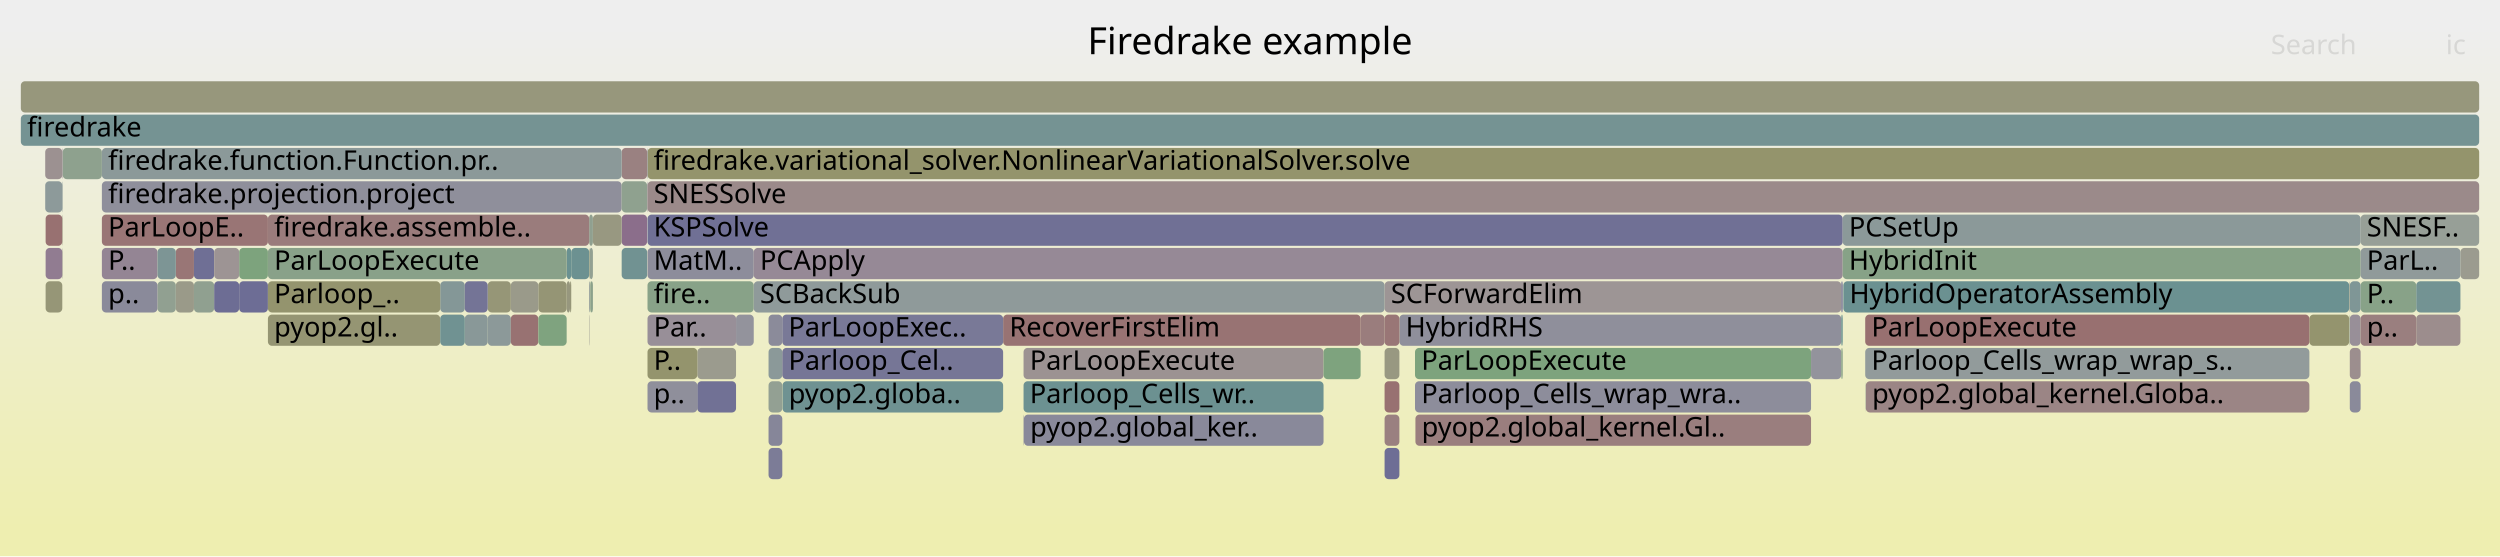
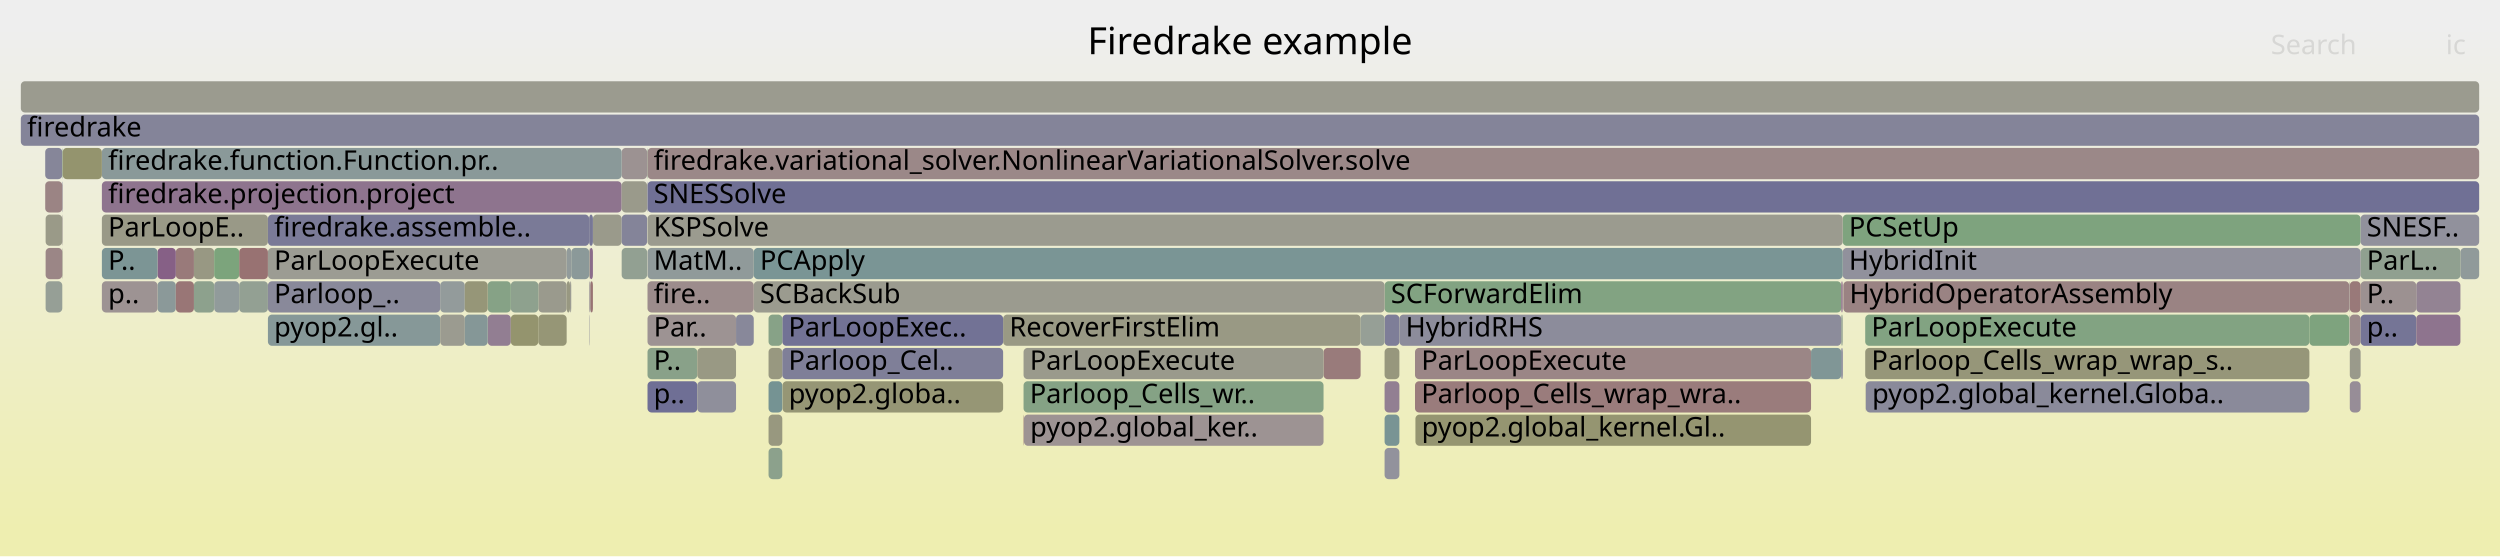
<svg xmlns="http://www.w3.org/2000/svg" version="1.1" width="1200" height="267" viewBox="0 0 1200 267">
  <defs>
    <linearGradient id="background" y1="0" y2="1" x1="0" x2="0">
      <stop stop-color="#eeeeee" offset="5%" />
      <stop stop-color="#eeeeb0" offset="95%" />
    </linearGradient>
  </defs>
  <style type="text/css">
	text { font-family:Verdana; font-size:13px; fill:rgb(0,0,0); }
	#search, #ignorecase { opacity:0.1; cursor:pointer; }
	#search:hover, #search.show, #ignorecase:hover, #ignorecase.show { opacity:1; }
	#subtitle { text-anchor:middle; font-color:rgb(160,160,160); }
	#title { text-anchor:middle; font-size:18px}
	#unzoom { cursor:pointer; }
	#frames &gt; *:hover { stroke:black; stroke-width:0.5; cursor:pointer; }
	.hide { display:none; }
	.parent { opacity:0.5; }
</style>
  <rect x="0.0" y="0" width="1200.0" height="267.0" fill="url(#background)" />
  <text id="title" x="600.00" y="26">Firedrake example</text>
  <text id="details" x="10.00" y="249"> </text>
  <text id="unzoom" x="10.00" y="26" class="hide">Reset Zoom</text>
  <text id="search" x="1090.00" y="26">Search</text>
  <text id="ignorecase" x="1174.00" y="26">ic</text>
  <text id="matched" x="1090.00" y="249"> </text>
  <g id="frames">
    <g>
-       <rect x="1108.5" y="151" width="19.1" height="15.0" fill="rgb(148.06,148.06,109.831)" rx="2" ry="2" />
+       <rect x="310.8" y="151" width="42.5" height="15.0" fill="rgb(156.615,147.383,147.383)" rx="2" ry="2" />
+       <text x="313.76" y="161.5">Par..</text>
+     </g>
+     <g>
+       <rect x="21.9" y="103" width="8.0" height="15.0" fill="rgb(153.558,153.558,136.474)" rx="2" ry="2" />
+       <text x="24.94" y="113.5" />
+     </g>
+     <g>
+       <rect x="48.9" y="87" width="249.5" height="15.0" fill="rgb(141.556,115.863,141.556)" rx="2" ry="2" />
+       <text x="51.90" y="97.5">firedrake.projection.project</text>
+     </g>
+     <g>
+       <rect x="664.6" y="167" width="7.1" height="15.0" fill="rgb(151.129,151.129,124.703)" rx="2" ry="2" />
+       <text x="667.62" y="177.5" />
+     </g>
+     <g>
+       <rect x="895.6" y="183" width="212.9" height="15.0" fill="rgb(138.251,138.251,154.178)" rx="2" ry="2" />
+       <text x="898.61" y="193.5">pyop2.global_kernel.Globa..</text>
+     </g>
+     <g>
+       <rect x="283.0" y="119" width="1.6" height="15.0" fill="rgb(138.469,107.952,138.469)" rx="2" ry="2" />
+       <text x="285.97" y="129.5" />
+     </g>
+     <g>
+       <rect x="481.5" y="151" width="171.6" height="15.0" fill="rgb(152.692,152.692,132.274)" rx="2" ry="2" />
+       <text x="484.53" y="161.5">RecoverFirstElim</text>
+     </g>
+     <g>
+       <rect x="375.6" y="183" width="105.9" height="15.0" fill="rgb(149.557,149.557,117.084)" rx="2" ry="2" />
+       <text x="378.59" y="193.5">pyop2.globa..</text>
+     </g>
+     <g>
+       <rect x="284.6" y="103" width="13.8" height="15.0" fill="rgb(154.169,154.169,139.433)" rx="2" ry="2" />
+       <text x="287.57" y="113.5" />
+     </g>
+     <g>
+       <rect x="283.0" y="135" width="0.4" height="15.0" fill="rgb(129.692,129.692,152.521)" rx="2" ry="2" />
+       <text x="285.97" y="145.5" />
+     </g>
+     <g>
+       <rect x="310.8" y="167" width="23.9" height="15.0" fill="rgb(136.98,161.422,136.98)" rx="2" ry="2" />
+       <text x="313.76" y="177.5">P..</text>
+     </g>
+     <g>
+       <rect x="211.3" y="135" width="11.8" height="15.0" fill="rgb(146.994,155.147,155.147)" rx="2" ry="2" />
+       <text x="214.33" y="145.5" />
+     </g>
+     <g>
+       <rect x="895.5" y="183" width="0.1" height="15.0" fill="rgb(153.066,153.066,134.089)" rx="2" ry="2" />
+       <text x="898.47" y="193.5" />
+     </g>
+     <g>
+       <rect x="258.4" y="135" width="13.6" height="15.0" fill="rgb(154.407,154.407,140.586)" rx="2" ry="2" />
+       <text x="261.39" y="145.5" />
+     </g>
+     <g>
+       <rect x="282.8" y="151" width="0.2" height="15.0" fill="rgb(145.556,145.556,155.591)" rx="2" ry="2" />
+       <text x="285.80" y="161.5" />
+     </g>
+     <g>
+       <rect x="883.8" y="167" width="0.7" height="15.0" fill="rgb(118.943,118.943,150.441)" rx="2" ry="2" />
+       <text x="886.78" y="177.5" />
+     </g>
+     <g>
+       <rect x="114.8" y="135" width="13.8" height="15.0" fill="rgb(146.936,159.801,146.936)" rx="2" ry="2" />
+       <text x="117.84" y="145.5" />
+     </g>
+     <g>
+       <rect x="679.2" y="183" width="190.1" height="15.0" fill="rgb(153.542,123.819,123.819)" rx="2" ry="2" />
+       <text x="682.24" y="193.5">Parloop_Cells_wrap_wra..</text>
+     </g>
+     <g>
+       <rect x="664.6" y="135" width="219.2" height="15.0" fill="rgb(129.582,162.626,129.582)" rx="2" ry="2" />
+       <text x="667.62" y="145.5">SCForwardElim</text>
+     </g>
+     <g>
+       <rect x="273.6" y="135" width="0.6" height="15.0" fill="rgb(155.751,155.751,147.101)" rx="2" ry="2" />
+       <text x="276.64" y="145.5" />
+     </g>
+     <g>
+       <rect x="84.4" y="119" width="8.7" height="15.0" fill="rgb(153.267,121.711,121.711)" rx="2" ry="2" />
+       <text x="87.40" y="129.5" />
+     </g>
+     <g>
+       <rect x="869.3" y="167" width="14.5" height="15.0" fill="rgb(127.788,150.167,150.167)" rx="2" ry="2" />
+       <text x="872.29" y="177.5" />
+     </g>
+     <g>
+       <rect x="353.3" y="151" width="8.5" height="15.0" fill="rgb(136.37,136.37,153.814)" rx="2" ry="2" />
+       <text x="356.27" y="161.5" />
+     </g>
+     <g>
+       <rect x="48.9" y="103" width="79.7" height="15.0" fill="rgb(153.156,153.156,134.525)" rx="2" ry="2" />
+       <text x="51.90" y="113.5">ParLoopE..</text>
+     </g>
+     <g>
+       <rect x="128.6" y="151" width="82.7" height="15.0" fill="rgb(134.082,151.799,151.799)" rx="2" ry="2" />
+       <text x="131.58" y="161.5">pyop2.gl..</text>
+     </g>
+     <g>
+       <rect x="21.9" y="119" width="8.0" height="15.0" fill="rgb(154.874,134.037,134.037)" rx="2" ry="2" />
+       <text x="24.94" y="129.5" />
+     </g>
+     <g>
+       <rect x="29.9" y="103" width="0.2" height="15.0" fill="rgb(156.471,146.28,146.28)" rx="2" ry="2" />
+       <text x="32.90" y="113.5" />
+     </g>
+     <g>
+       <rect x="21.7" y="71" width="8.2" height="15.0" fill="rgb(133.804,133.804,153.317)" rx="2" ry="2" />
+       <text x="24.69" y="81.5" />
+     </g>
+     <g>
+       <rect x="245.2" y="135" width="13.2" height="15.0" fill="rgb(141.856,160.628,141.856)" rx="2" ry="2" />
+       <text x="248.20" y="145.5" />
+     </g>
+     <g>
+       <rect x="368.9" y="167" width="6.6" height="15.0" fill="rgb(151.831,151.831,128.106)" rx="2" ry="2" />
+       <text x="371.86" y="177.5" />
+     </g>
+     <g>
+       <rect x="334.7" y="167" width="18.6" height="15.0" fill="rgb(152.628,152.628,131.964)" rx="2" ry="2" />
+       <text x="337.71" y="177.5" />
+     </g>
+     <g>
+       <rect x="895.3" y="151" width="213.2" height="15.0" fill="rgb(129.999,162.558,129.999)" rx="2" ry="2" />
+       <text x="898.29" y="161.5">ParLoopExecute</text>
+     </g>
+     <g>
+       <rect x="1181.0" y="119" width="9.0" height="15.0" fill="rgb(144.313,154.451,154.451)" rx="2" ry="2" />
+       <text x="1184.02" y="129.5" />
+     </g>
+     <g>
+       <rect x="375.5" y="151" width="106.0" height="15.0" fill="rgb(113.661,113.661,149.418)" rx="2" ry="2" />
+       <text x="378.46" y="161.5">ParLoopExec..</text>
+     </g>
+     <g>
+       <rect x="884.5" y="103" width="248.6" height="15.0" fill="rgb(126.237,163.171,126.237)" rx="2" ry="2" />
+       <text x="887.47" y="113.5">PCSetUp</text>
+     </g>
+     <g>
+       <rect x="283.4" y="135" width="1.2" height="15.0" fill="rgb(152.445,115.413,115.413)" rx="2" ry="2" />
+       <text x="286.35" y="145.5" />
+     </g>
+     <g>
+       <rect x="282.8" y="103" width="1.8" height="15.0" fill="rgb(118.608,118.608,150.376)" rx="2" ry="2" />
+       <text x="285.80" y="113.5" />
+     </g>
+     <g>
+       <rect x="75.6" y="135" width="8.8" height="15.0" fill="rgb(138.745,153.008,153.008)" rx="2" ry="2" />
+       <text x="78.55" y="145.5" />
+     </g>
+     <g>
+       <rect x="75.6" y="119" width="8.8" height="15.0" fill="rgb(133.948,96.368,133.948)" rx="2" ry="2" />
+       <text x="78.55" y="129.5" />
+     </g>
+     <g>
+       <rect x="368.9" y="151" width="6.6" height="15.0" fill="rgb(134.785,161.779,134.785)" rx="2" ry="2" />
+       <text x="371.86" y="161.5" />
+     </g>
+     <g>
+       <rect x="310.8" y="183" width="23.9" height="15.0" fill="rgb(110.63,110.63,148.832)" rx="2" ry="2" />
+       <text x="313.76" y="193.5">p..</text>
+     </g>
+     <g>
+       <rect x="1133.1" y="119" width="47.9" height="15.0" fill="rgb(144.332,160.225,144.332)" rx="2" ry="2" />
+       <text x="1136.06" y="129.5">ParL..</text>
+     </g>
+     <g>
+       <rect x="635.3" y="167" width="17.8" height="15.0" fill="rgb(153.42,122.887,122.887)" rx="2" ry="2" />
+       <text x="638.33" y="177.5" />
+     </g>
+     <g>
+       <rect x="258.4" y="151" width="13.6" height="15.0" fill="rgb(149.688,149.688,117.721)" rx="2" ry="2" />
+       <text x="261.39" y="161.5" />
+     </g>
+     <g>
+       <rect x="491.3" y="167" width="144.0" height="15.0" fill="rgb(154.301,154.301,140.075)" rx="2" ry="2" />
+       <text x="494.31" y="177.5">ParLoopExecute</text>
+     </g>
+     <g>
+       <rect x="1159.8" y="135" width="21.2" height="15.0" fill="rgb(147.293,130.564,147.293)" rx="2" ry="2" />
+       <text x="1162.84" y="145.5" />
+     </g>
+     <g>
+       <rect x="679.2" y="167" width="190.1" height="15.0" fill="rgb(154.914,134.339,134.339)" rx="2" ry="2" />
+       <text x="682.24" y="177.5">ParLoopExecute</text>
+     </g>
+     <g>
+       <rect x="361.8" y="135" width="302.8" height="15.0" fill="rgb(154.918,154.918,143.066)" rx="2" ry="2" />
+       <text x="364.79" y="145.5">SCBackSub</text>
+     </g>
+     <g>
+       <rect x="93.1" y="119" width="9.7" height="15.0" fill="rgb(152.334,152.334,130.543)" rx="2" ry="2" />
+       <text x="96.08" y="129.5" />
+     </g>
+     <g>
+       <rect x="883.8" y="151" width="0.7" height="15.0" fill="rgb(144.05,160.271,144.05)" rx="2" ry="2" />
+       <text x="886.78" y="161.5" />
+     </g>
+     <g>
+       <rect x="102.8" y="135" width="12.0" height="15.0" fill="rgb(145.314,154.711,154.711)" rx="2" ry="2" />
+       <text x="105.77" y="145.5" />
+     </g>
+     <g>
+       <rect x="84.4" y="135" width="8.7" height="15.0" fill="rgb(152.775,117.938,117.938)" rx="2" ry="2" />
+       <text x="87.40" y="145.5" />
+     </g>
+     <g>
+       <rect x="272.0" y="135" width="1.6" height="15.0" fill="rgb(152.007,152.007,128.959)" rx="2" ry="2" />
+       <text x="274.96" y="145.5" />
+     </g>
+     <g>
+       <rect x="10.0" y="55" width="1180.0" height="15.0" fill="rgb(132.333,132.333,153.032)" rx="2" ry="2" />
+       <text x="13.00" y="65.5">firedrake</text>
+     </g>
+     <g>
+       <rect x="282.8" y="135" width="0.2" height="15.0" fill="rgb(155.846,141.488,141.488)" rx="2" ry="2" />
+       <text x="285.80" y="145.5" />
+     </g>
+     <g>
+       <rect x="310.8" y="135" width="51.0" height="15.0" fill="rgb(155.623,139.777,139.777)" rx="2" ry="2" />
+       <text x="313.76" y="145.5">fire..</text>
+     </g>
+     <g>
+       <rect x="884.5" y="119" width="248.6" height="15.0" fill="rgb(145.289,145.289,155.54)" rx="2" ry="2" />
+       <text x="887.47" y="129.5">HybridInit</text>
+     </g>
+     <g>
+       <rect x="1127.6" y="151" width="0.2" height="15.0" fill="rgb(143.962,154.36,154.36)" rx="2" ry="2" />
+       <text x="1130.60" y="161.5" />
+     </g>
+     <g>
+       <rect x="21.9" y="135" width="8.0" height="15.0" fill="rgb(150.446,159.23,150.446)" rx="2" ry="2" />
+       <text x="24.94" y="145.5" />
+     </g>
+     <g>
+       <rect x="310.6" y="71" width="0.2" height="15.0" fill="rgb(127.251,163.006,127.251)" rx="2" ry="2" />
+       <text x="313.64" y="81.5" />
+     </g>
+     <g>
+       <rect x="48.9" y="119" width="26.7" height="15.0" fill="rgb(124.118,149.216,149.216)" rx="2" ry="2" />
+       <text x="51.90" y="129.5">P..</text>
+     </g>
+     <g>
+       <rect x="93.1" y="135" width="9.7" height="15.0" fill="rgb(141.076,160.755,141.076)" rx="2" ry="2" />
+       <text x="96.08" y="145.5" />
+     </g>
+     <g>
+       <rect x="298.4" y="103" width="12.2" height="15.0" fill="rgb(131.833,131.833,152.935)" rx="2" ry="2" />
+       <text x="301.42" y="113.5" />
+     </g>
+     <g>
+       <rect x="1127.9" y="151" width="5.2" height="15.0" fill="rgb(155.386,137.961,137.961)" rx="2" ry="2" />
+       <text x="1130.90" y="161.5" />
+     </g>
+     <g>
+       <rect x="234.1" y="135" width="11.1" height="15.0" fill="rgb(134.256,161.865,134.256)" rx="2" ry="2" />
+       <text x="237.06" y="145.5" />
+     </g>
+     <g>
+       <rect x="10.0" y="39" width="1180.0" height="15.0" fill="rgb(154.83,154.83,142.639)" rx="2" ry="2" />
+       <text x="13.00" y="49.5" />
+     </g>
+     <g>
+       <rect x="1133.1" y="151" width="26.7" height="15.0" fill="rgb(116.888,116.888,150.043)" rx="2" ry="2" />
+       <text x="1136.06" y="161.5">p..</text>
+     </g>
+     <g>
+       <rect x="1127.6" y="135" width="0.2" height="15.0" fill="rgb(155.516,138.953,138.953)" rx="2" ry="2" />
+       <text x="1130.60" y="145.5" />
+     </g>
+     <g>
+       <rect x="1127.9" y="167" width="5.2" height="15.0" fill="rgb(154.14,154.14,139.293)" rx="2" ry="2" />
+       <text x="1130.90" y="177.5" />
+     </g>
+     <g>
+       <rect x="128.6" y="119" width="143.4" height="15.0" fill="rgb(155.654,155.654,146.63)" rx="2" ry="2" />
+       <text x="131.58" y="129.5">ParLoopExecute</text>
+     </g>
+     <g>
+       <rect x="884.8" y="135" width="242.8" height="15.0" fill="rgb(154.422,130.57,130.57)" rx="2" ry="2" />
+       <text x="887.77" y="145.5">HybridOperatorAssembly</text>
+     </g>
+     <g>
+       <rect x="1127.8" y="135" width="0.1" height="15.0" fill="rgb(138.184,138.184,154.165)" rx="2" ry="2" />
+       <text x="1130.77" y="145.5" />
+     </g>
+     <g>
+       <rect x="298.4" y="71" width="12.2" height="15.0" fill="rgb(156.441,146.047,146.047)" rx="2" ry="2" />
+       <text x="301.42" y="81.5" />
+     </g>
+     <g>
+       <rect x="128.6" y="103" width="154.2" height="15.0" fill="rgb(121.776,121.776,150.989)" rx="2" ry="2" />
+       <text x="131.58" y="113.5">firedrake.assemble..</text>
+     </g>
+     <g>
+       <rect x="211.3" y="151" width="11.8" height="15.0" fill="rgb(155.198,155.198,144.423)" rx="2" ry="2" />
+       <text x="214.33" y="161.5" />
+     </g>
+     <g>
+       <rect x="664.6" y="183" width="7.1" height="15.0" fill="rgb(145.719,126.53,145.719)" rx="2" ry="2" />
+       <text x="667.62" y="193.5" />
+     </g>
+     <g>
+       <rect x="223.1" y="135" width="11.0" height="15.0" fill="rgb(150.059,150.059,119.518)" rx="2" ry="2" />
+       <text x="226.06" y="145.5" />
+     </g>
+     <g>
+       <rect x="310.8" y="71" width="879.2" height="15.0" fill="rgb(155.12,135.922,135.922)" rx="2" ry="2" />
+       <text x="313.76" y="81.5">firedrake.variational_solver.NonlinearVariationalSolver.solve</text>
+     </g>
+     <g>
+       <rect x="664.6" y="151" width="7.1" height="15.0" fill="rgb(126.046,126.046,151.815)" rx="2" ry="2" />
+       <text x="667.62" y="161.5" />
+     </g>
+     <g>
+       <rect x="29.9" y="87" width="0.2" height="15.0" fill="rgb(121.863,121.863,151.006)" rx="2" ry="2" />
+       <text x="32.90" y="97.5" />
+     </g>
+     <g>
+       <rect x="29.9" y="71" width="0.2" height="15.0" fill="rgb(125.292,163.325,125.292)" rx="2" ry="2" />
+       <text x="32.90" y="81.5" />
+     </g>
+     <g>
+       <rect x="29.9" y="119" width="0.2" height="15.0" fill="rgb(154.215,154.215,139.657)" rx="2" ry="2" />
+       <text x="32.90" y="129.5" />
+     </g>
+     <g>
+       <rect x="664.6" y="215" width="7.1" height="15.0" fill="rgb(146.31,146.31,155.737)" rx="2" ry="2" />
+       <text x="667.62" y="225.5" />
+     </g>
+     <g>
+       <rect x="368.9" y="215" width="6.6" height="15.0" fill="rgb(140.067,160.919,140.067)" rx="2" ry="2" />
+       <text x="371.86" y="225.5" />
+     </g>
+     <g>
+       <rect x="368.9" y="199" width="6.6" height="15.0" fill="rgb(151.546,151.546,126.724)" rx="2" ry="2" />
+       <text x="371.86" y="209.5" />
+     </g>
+     <g>
+       <rect x="128.6" y="135" width="82.7" height="15.0" fill="rgb(136.713,136.713,153.88)" rx="2" ry="2" />
+       <text x="131.58" y="145.5">Parloop_..</text>
+     </g>
+     <g>
+       <rect x="48.9" y="71" width="249.5" height="15.0" fill="rgb(138.334,152.902,152.902)" rx="2" ry="2" />
+       <text x="51.90" y="81.5">firedrake.function.Function.pr..</text>
+     </g>
+     <g>
+       <rect x="234.1" y="151" width="11.1" height="15.0" fill="rgb(145.514,126.004,145.514)" rx="2" ry="2" />
+       <text x="237.06" y="161.5" />
+     </g>
+     <g>
+       <rect x="298.4" y="119" width="12.2" height="15.0" fill="rgb(145.618,160.016,145.618)" rx="2" ry="2" />
+       <text x="301.42" y="129.5" />
+     </g>
+     <g>
+       <rect x="310.8" y="119" width="51.0" height="15.0" fill="rgb(143.59,154.264,154.264)" rx="2" ry="2" />
+       <text x="313.76" y="129.5">MatM..</text>
+     </g>
+     <g>
+       <rect x="245.2" y="151" width="13.2" height="15.0" fill="rgb(148.037,148.037,109.716)" rx="2" ry="2" />
+       <text x="248.20" y="161.5" />
+     </g>
+     <g>
+       <rect x="282.8" y="119" width="0.2" height="15.0" fill="rgb(151.944,151.944,128.652)" rx="2" ry="2" />
+       <text x="285.80" y="129.5" />
+     </g>
+     <g>
+       <rect x="21.7" y="87" width="8.2" height="15.0" fill="rgb(154.562,131.639,131.639)" rx="2" ry="2" />
+       <text x="24.69" y="97.5" />
+     </g>
+     <g>
+       <rect x="653.1" y="151" width="11.5" height="15.0" fill="rgb(150.304,159.253,150.304)" rx="2" ry="2" />
+       <text x="656.10" y="161.5" />
+     </g>
+     <g>
+       <rect x="491.3" y="199" width="0.2" height="15.0" fill="rgb(152.96,119.361,119.361)" rx="2" ry="2" />
+       <text x="494.31" y="209.5" />
+     </g>
+     <g>
+       <rect x="30.1" y="71" width="18.8" height="15.0" fill="rgb(148.023,148.023,109.648)" rx="2" ry="2" />
+       <text x="33.07" y="81.5" />
+     </g>
+     <g>
+       <rect x="883.8" y="135" width="0.7" height="15.0" fill="rgb(137.615,105.763,137.615)" rx="2" ry="2" />
+       <text x="886.78" y="145.5" />
+     </g>
+     <g>
+       <rect x="298.4" y="87" width="12.2" height="15.0" fill="rgb(154.137,154.137,139.28)" rx="2" ry="2" />
+       <text x="301.42" y="97.5" />
+     </g>
+     <g>
+       <rect x="334.7" y="183" width="18.6" height="15.0" fill="rgb(142.576,142.576,155.015)" rx="2" ry="2" />
+       <text x="337.71" y="193.5" />
+     </g>
+     <g>
+       <rect x="1133.1" y="103" width="56.9" height="15.0" fill="rgb(145.153,145.153,155.513)" rx="2" ry="2" />
+       <text x="1136.06" y="113.5">SNESF..</text>
+     </g>
+     <g>
+       <rect x="274.2" y="119" width="8.6" height="15.0" fill="rgb(138.628,152.978,152.978)" rx="2" ry="2" />
+       <text x="277.15" y="129.5" />
+     </g>
+     <g>
+       <rect x="310.8" y="87" width="879.2" height="15.0" fill="rgb(112.32,112.32,149.159)" rx="2" ry="2" />
+       <text x="313.76" y="97.5">SNESSolve</text>
+     </g>
+     <g>
+       <rect x="114.8" y="119" width="13.8" height="15.0" fill="rgb(152.261,114,114)" rx="2" ry="2" />
+       <text x="117.84" y="129.5" />
+     </g>
+     <g>
+       <rect x="1133.1" y="135" width="26.7" height="15.0" fill="rgb(156.279,144.808,144.808)" rx="2" ry="2" />
+       <text x="1136.06" y="145.5">P..</text>
+     </g>
+     <g>
+       <rect x="491.5" y="199" width="143.8" height="15.0" fill="rgb(156.549,146.874,146.874)" rx="2" ry="2" />
+       <text x="494.47" y="209.5">pyop2.global_ker..</text>
+     </g>
+     <g>
+       <rect x="1127.9" y="135" width="5.2" height="15.0" fill="rgb(153.148,120.798,120.798)" rx="2" ry="2" />
+       <text x="1130.90" y="145.5" />
+     </g>
+     <g>
+       <rect x="48.9" y="135" width="26.7" height="15.0" fill="rgb(156.505,146.54,146.54)" rx="2" ry="2" />
+       <text x="51.90" y="145.5">p..</text>
+     </g>
+     <g>
+       <rect x="671.7" y="151" width="212.1" height="15.0" fill="rgb(140.131,140.131,154.541)" rx="2" ry="2" />
+       <text x="674.72" y="161.5">HybridRHS</text>
+     </g>
+     <g>
+       <rect x="310.8" y="103" width="573.7" height="15.0" fill="rgb(154.925,154.925,143.099)" rx="2" ry="2" />
+       <text x="313.76" y="113.5">KSPSolve</text>
+     </g>
+     <g>
+       <rect x="375.5" y="167" width="106.0" height="15.0" fill="rgb(126.909,126.909,151.982)" rx="2" ry="2" />
+       <text x="378.46" y="177.5">Parloop_Cel..</text>
+     </g>
+     <g>
+       <rect x="102.8" y="119" width="12.0" height="15.0" fill="rgb(123.788,163.569,123.788)" rx="2" ry="2" />
+       <text x="105.77" y="129.5" />
+     </g>
+     <g>
+       <rect x="223.1" y="151" width="11.0" height="15.0" fill="rgb(132.874,151.486,151.486)" rx="2" ry="2" />
+       <text x="226.06" y="161.5" />
+     </g>
+     <g>
+       <rect x="1127.9" y="183" width="5.2" height="15.0" fill="rgb(151.339,140.931,151.339)" rx="2" ry="2" />
+       <text x="1130.90" y="193.5" />
+     </g>
+     <g>
+       <rect x="272.0" y="119" width="2.2" height="15.0" fill="rgb(146.004,154.89,154.89)" rx="2" ry="2" />
+       <text x="274.96" y="129.5" />
+     </g>
+     <g>
+       <rect x="368.9" y="183" width="6.6" height="15.0" fill="rgb(117.118,147.401,147.401)" rx="2" ry="2" />
+       <text x="371.86" y="193.5" />
+     </g>
+     <g>
+       <rect x="491.3" y="183" width="144.0" height="15.0" fill="rgb(132.535,162.145,132.535)" rx="2" ry="2" />
+       <text x="494.31" y="193.5">Parloop_Cells_wr..</text>
+     </g>
+     <g>
+       <rect x="361.8" y="119" width="522.7" height="15.0" fill="rgb(121.616,148.567,148.567)" rx="2" ry="2" />
+       <text x="364.79" y="129.5">PCApply</text>
+     </g>
+     <g>
+       <rect x="664.6" y="199" width="7.1" height="15.0" fill="rgb(120.965,148.398,148.398)" rx="2" ry="2" />
+       <text x="667.62" y="209.5" />
+     </g>
+     <g>
+       <rect x="1108.5" y="151" width="19.1" height="15.0" fill="rgb(126.226,163.172,126.226)" rx="2" ry="2" />
      <text x="1111.47" y="161.5" />
    </g>
    <g>
-       <rect x="491.3" y="167" width="144.0" height="15.0" fill="rgb(156.437,146.014,146.014)" rx="2" ry="2" />
-       <text x="494.31" y="177.5">ParLoopExecute</text>
-     </g>
-     <g>
-       <rect x="310.8" y="183" width="23.9" height="15.0" fill="rgb(142.935,142.935,155.084)" rx="2" ry="2" />
-       <text x="313.76" y="193.5">p..</text>
-     </g>
-     <g>
-       <rect x="29.9" y="71" width="0.2" height="15.0" fill="rgb(143.389,120.56,143.389)" rx="2" ry="2" />
-       <text x="32.90" y="81.5" />
-     </g>
-     <g>
-       <rect x="114.8" y="135" width="13.8" height="15.0" fill="rgb(108.924,108.924,148.501)" rx="2" ry="2" />
-       <text x="117.84" y="145.5" />
-     </g>
-     <g>
-       <rect x="128.6" y="151" width="82.7" height="15.0" fill="rgb(149.179,149.179,115.252)" rx="2" ry="2" />
-       <text x="131.58" y="161.5">pyop2.gl..</text>
-     </g>
-     <g>
-       <rect x="679.2" y="167" width="190.1" height="15.0" fill="rgb(125.259,163.33,125.259)" rx="2" ry="2" />
-       <text x="682.24" y="177.5">ParLoopExecute</text>
-     </g>
-     <g>
-       <rect x="211.3" y="135" width="11.8" height="15.0" fill="rgb(132.272,151.33,151.33)" rx="2" ry="2" />
-       <text x="214.33" y="145.5" />
-     </g>
-     <g>
-       <rect x="310.8" y="71" width="879.2" height="15.0" fill="rgb(147.762,147.762,108.385)" rx="2" ry="2" />
-       <text x="313.76" y="81.5">firedrake.variational_solver.NonlinearVariationalSolver.solve</text>
-     </g>
-     <g>
-       <rect x="84.4" y="135" width="8.7" height="15.0" fill="rgb(153.709,153.709,137.205)" rx="2" ry="2" />
-       <text x="87.40" y="145.5" />
-     </g>
-     <g>
-       <rect x="895.6" y="183" width="212.9" height="15.0" fill="rgb(154.757,133.14,133.14)" rx="2" ry="2" />
-       <text x="898.61" y="193.5">pyop2.global_kernel.Globa..</text>
-     </g>
-     <g>
-       <rect x="883.8" y="135" width="0.7" height="15.0" fill="rgb(111.015,111.015,148.906)" rx="2" ry="2" />
-       <text x="886.78" y="145.5" />
-     </g>
-     <g>
-       <rect x="671.7" y="151" width="212.1" height="15.0" fill="rgb(142.794,142.794,155.057)" rx="2" ry="2" />
-       <text x="674.72" y="161.5">HybridRHS</text>
-     </g>
-     <g>
-       <rect x="21.7" y="87" width="8.2" height="15.0" fill="rgb(140.844,153.552,153.552)" rx="2" ry="2" />
-       <text x="24.69" y="97.5" />
-     </g>
-     <g>
-       <rect x="21.9" y="103" width="8.0" height="15.0" fill="rgb(152.19,113.455,113.455)" rx="2" ry="2" />
-       <text x="24.94" y="113.5" />
-     </g>
-     <g>
-       <rect x="491.3" y="199" width="0.2" height="15.0" fill="rgb(137.576,137.576,154.047)" rx="2" ry="2" />
-       <text x="494.31" y="209.5" />
-     </g>
-     <g>
-       <rect x="272.0" y="119" width="2.2" height="15.0" fill="rgb(106.115,144.548,144.548)" rx="2" ry="2" />
-       <text x="274.96" y="129.5" />
-     </g>
-     <g>
-       <rect x="653.1" y="151" width="11.5" height="15.0" fill="rgb(153.725,125.228,125.228)" rx="2" ry="2" />
-       <text x="656.10" y="161.5" />
-     </g>
-     <g>
-       <rect x="298.4" y="71" width="12.2" height="15.0" fill="rgb(154.205,128.906,128.906)" rx="2" ry="2" />
-       <text x="301.42" y="81.5" />
-     </g>
-     <g>
-       <rect x="353.3" y="151" width="8.5" height="15.0" fill="rgb(147.434,147.434,155.955)" rx="2" ry="2" />
-       <text x="356.27" y="161.5" />
-     </g>
-     <g>
-       <rect x="114.8" y="119" width="13.8" height="15.0" fill="rgb(125.073,163.36,125.073)" rx="2" ry="2" />
-       <text x="117.84" y="129.5" />
-     </g>
-     <g>
-       <rect x="481.5" y="151" width="171.6" height="15.0" fill="rgb(152.383,114.937,114.937)" rx="2" ry="2" />
-       <text x="484.53" y="161.5">RecoverFirstElim</text>
-     </g>
-     <g>
-       <rect x="21.7" y="71" width="8.2" height="15.0" fill="rgb(156.338,145.257,145.257)" rx="2" ry="2" />
-       <text x="24.69" y="81.5" />
-     </g>
-     <g>
-       <rect x="10.0" y="55" width="1180.0" height="15.0" fill="rgb(116.649,147.279,147.279)" rx="2" ry="2" />
-       <text x="13.00" y="65.5">firedrake</text>
-     </g>
-     <g>
-       <rect x="298.4" y="103" width="12.2" height="15.0" fill="rgb(139.239,109.925,139.239)" rx="2" ry="2" />
-       <text x="301.42" y="113.5" />
-     </g>
-     <g>
-       <rect x="75.6" y="135" width="8.8" height="15.0" fill="rgb(145.092,160.101,145.092)" rx="2" ry="2" />
-       <text x="78.55" y="145.5" />
-     </g>
-     <g>
-       <rect x="368.9" y="167" width="6.6" height="15.0" fill="rgb(138.798,153.022,153.022)" rx="2" ry="2" />
-       <text x="371.86" y="177.5" />
-     </g>
-     <g>
-       <rect x="310.6" y="87" width="0.2" height="15.0" fill="rgb(134.71,134.71,153.492)" rx="2" ry="2" />
+       <rect x="895.3" y="167" width="213.2" height="15.0" fill="rgb(150.434,150.434,121.336)" rx="2" ry="2" />
+       <text x="898.29" y="177.5">Parloop_Cells_wrap_wrap_s..</text>
+     </g>
+     <g>
+       <rect x="310.6" y="87" width="0.2" height="15.0" fill="rgb(145.121,145.121,155.507)" rx="2" ry="2" />
      <text x="313.64" y="97.5" />
    </g>
    <g>
-       <rect x="84.4" y="119" width="8.7" height="15.0" fill="rgb(152.783,118,118)" rx="2" ry="2" />
-       <text x="87.40" y="129.5" />
-     </g>
-     <g>
-       <rect x="48.9" y="135" width="26.7" height="15.0" fill="rgb(137.591,137.591,154.05)" rx="2" ry="2" />
-       <text x="51.90" y="145.5">p..</text>
-     </g>
-     <g>
-       <rect x="895.3" y="151" width="213.2" height="15.0" fill="rgb(152.027,112.203,112.203)" rx="2" ry="2" />
-       <text x="898.29" y="161.5">ParLoopExecute</text>
-     </g>
-     <g>
-       <rect x="93.1" y="119" width="9.7" height="15.0" fill="rgb(110.557,110.557,148.818)" rx="2" ry="2" />
-       <text x="96.08" y="129.5" />
-     </g>
-     <g>
-       <rect x="283.0" y="119" width="1.6" height="15.0" fill="rgb(145.797,159.987,145.797)" rx="2" ry="2" />
-       <text x="285.97" y="129.5" />
-     </g>
-     <g>
-       <rect x="283.0" y="135" width="0.4" height="15.0" fill="rgb(125.012,163.37,125.012)" rx="2" ry="2" />
-       <text x="285.97" y="145.5" />
-     </g>
-     <g>
-       <rect x="310.8" y="103" width="573.7" height="15.0" fill="rgb(111.582,111.582,149.016)" rx="2" ry="2" />
-       <text x="313.76" y="113.5">KSPSolve</text>
-     </g>
-     <g>
-       <rect x="310.8" y="119" width="51.0" height="15.0" fill="rgb(140.617,140.617,154.636)" rx="2" ry="2" />
-       <text x="313.76" y="129.5">MatM..</text>
-     </g>
-     <g>
-       <rect x="1127.9" y="151" width="5.2" height="15.0" fill="rgb(151.978,142.569,151.978)" rx="2" ry="2" />
-       <text x="1130.90" y="161.5" />
-     </g>
-     <g>
-       <rect x="1133.1" y="135" width="26.7" height="15.0" fill="rgb(135.689,161.632,135.689)" rx="2" ry="2" />
-       <text x="1136.06" y="145.5">P..</text>
-     </g>
-     <g>
-       <rect x="883.8" y="151" width="0.7" height="15.0" fill="rgb(104.393,144.102,144.102)" rx="2" ry="2" />
-       <text x="886.78" y="161.5" />
-     </g>
-     <g>
-       <rect x="21.9" y="135" width="8.0" height="15.0" fill="rgb(149.888,149.888,118.686)" rx="2" ry="2" />
-       <text x="24.94" y="145.5" />
-     </g>
-     <g>
-       <rect x="491.5" y="199" width="143.8" height="15.0" fill="rgb(136.579,136.579,153.854)" rx="2" ry="2" />
-       <text x="494.47" y="209.5">pyop2.global_ker..</text>
-     </g>
-     <g>
-       <rect x="679.2" y="183" width="190.1" height="15.0" fill="rgb(140.623,140.623,154.637)" rx="2" ry="2" />
-       <text x="682.24" y="193.5">Parloop_Cells_wrap_wra..</text>
-     </g>
-     <g>
-       <rect x="282.8" y="135" width="0.2" height="15.0" fill="rgb(116.191,116.191,149.908)" rx="2" ry="2" />
-       <text x="285.80" y="145.5" />
-     </g>
-     <g>
-       <rect x="375.6" y="183" width="105.9" height="15.0" fill="rgb(111.459,145.934,145.934)" rx="2" ry="2" />
-       <text x="378.59" y="193.5">pyop2.globa..</text>
-     </g>
-     <g>
-       <rect x="93.1" y="135" width="9.7" height="15.0" fill="rgb(143.98,160.282,143.98)" rx="2" ry="2" />
-       <text x="96.08" y="145.5" />
-     </g>
-     <g>
-       <rect x="102.8" y="135" width="12.0" height="15.0" fill="rgb(108.573,108.573,148.433)" rx="2" ry="2" />
-       <text x="105.77" y="145.5" />
-     </g>
-     <g>
-       <rect x="48.9" y="71" width="249.5" height="15.0" fill="rgb(139.104,153.101,153.101)" rx="2" ry="2" />
-       <text x="51.90" y="81.5">firedrake.function.Function.pr..</text>
-     </g>
-     <g>
-       <rect x="234.1" y="151" width="11.1" height="15.0" fill="rgb(140.327,153.418,153.418)" rx="2" ry="2" />
-       <text x="237.06" y="161.5" />
-     </g>
-     <g>
-       <rect x="282.8" y="103" width="1.8" height="15.0" fill="rgb(143.977,160.283,143.977)" rx="2" ry="2" />
-       <text x="285.80" y="113.5" />
-     </g>
-     <g>
-       <rect x="664.6" y="135" width="219.2" height="15.0" fill="rgb(156.763,148.516,148.516)" rx="2" ry="2" />
-       <text x="667.62" y="145.5">SCForwardElim</text>
-     </g>
-     <g>
-       <rect x="273.6" y="135" width="0.6" height="15.0" fill="rgb(150.081,150.081,119.623)" rx="2" ry="2" />
-       <text x="276.64" y="145.5" />
-     </g>
-     <g>
-       <rect x="282.8" y="151" width="0.2" height="15.0" fill="rgb(155.728,155.728,146.991)" rx="2" ry="2" />
-       <text x="285.80" y="161.5" />
-     </g>
-     <g>
-       <rect x="869.3" y="167" width="14.5" height="15.0" fill="rgb(147.003,147.003,155.872)" rx="2" ry="2" />
-       <text x="872.29" y="177.5" />
-     </g>
-     <g>
-       <rect x="10.0" y="39" width="1180.0" height="15.0" fill="rgb(151.048,151.048,124.308)" rx="2" ry="2" />
-       <text x="13.00" y="49.5" />
-     </g>
-     <g>
-       <rect x="310.8" y="135" width="51.0" height="15.0" fill="rgb(136.152,161.557,136.152)" rx="2" ry="2" />
-       <text x="313.76" y="145.5">fire..</text>
-     </g>
-     <g>
-       <rect x="664.6" y="183" width="7.1" height="15.0" fill="rgb(152.087,112.666,112.666)" rx="2" ry="2" />
-       <text x="667.62" y="193.5" />
-     </g>
-     <g>
-       <rect x="272.0" y="135" width="1.6" height="15.0" fill="rgb(151.372,151.372,125.881)" rx="2" ry="2" />
-       <text x="274.96" y="145.5" />
-     </g>
-     <g>
-       <rect x="310.8" y="151" width="42.5" height="15.0" fill="rgb(151.992,142.604,151.992)" rx="2" ry="2" />
-       <text x="313.76" y="161.5">Par..</text>
-     </g>
-     <g>
-       <rect x="48.9" y="103" width="79.7" height="15.0" fill="rgb(152.6,116.598,116.598)" rx="2" ry="2" />
-       <text x="51.90" y="113.5">ParLoopE..</text>
-     </g>
-     <g>
-       <rect x="128.6" y="103" width="154.2" height="15.0" fill="rgb(153.612,124.358,124.358)" rx="2" ry="2" />
-       <text x="131.58" y="113.5">firedrake.assemble..</text>
-     </g>
-     <g>
-       <rect x="635.3" y="167" width="17.8" height="15.0" fill="rgb(126.283,163.163,126.283)" rx="2" ry="2" />
-       <text x="638.33" y="177.5" />
-     </g>
-     <g>
-       <rect x="883.8" y="167" width="0.7" height="15.0" fill="rgb(135.742,161.623,135.742)" rx="2" ry="2" />
-       <text x="886.78" y="177.5" />
-     </g>
-     <g>
-       <rect x="1127.9" y="183" width="5.2" height="15.0" fill="rgb(137.863,137.863,154.102)" rx="2" ry="2" />
-       <text x="1130.90" y="193.5" />
-     </g>
-     <g>
-       <rect x="284.6" y="103" width="13.8" height="15.0" fill="rgb(151.977,151.977,128.812)" rx="2" ry="2" />
-       <text x="287.57" y="113.5" />
-     </g>
-     <g>
-       <rect x="1127.9" y="135" width="5.2" height="15.0" fill="rgb(127.1,149.989,149.989)" rx="2" ry="2" />
-       <text x="1130.90" y="145.5" />
-     </g>
-     <g>
-       <rect x="334.7" y="167" width="18.6" height="15.0" fill="rgb(154.604,154.604,141.542)" rx="2" ry="2" />
-       <text x="337.71" y="177.5" />
-     </g>
-     <g>
-       <rect x="234.1" y="135" width="11.1" height="15.0" fill="rgb(149.881,149.881,118.653)" rx="2" ry="2" />
-       <text x="237.06" y="145.5" />
-     </g>
-     <g>
-       <rect x="298.4" y="119" width="12.2" height="15.0" fill="rgb(113.017,146.338,146.338)" rx="2" ry="2" />
-       <text x="301.42" y="129.5" />
-     </g>
-     <g>
-       <rect x="245.2" y="151" width="13.2" height="15.0" fill="rgb(152.205,113.574,113.574)" rx="2" ry="2" />
-       <text x="248.20" y="161.5" />
-     </g>
-     <g>
-       <rect x="895.5" y="183" width="0.1" height="15.0" fill="rgb(120.326,148.233,148.233)" rx="2" ry="2" />
-       <text x="898.47" y="193.5" />
-     </g>
-     <g>
-       <rect x="283.4" y="135" width="1.2" height="15.0" fill="rgb(138.654,161.149,138.654)" rx="2" ry="2" />
-       <text x="286.35" y="145.5" />
-     </g>
-     <g>
-       <rect x="1127.6" y="151" width="0.2" height="15.0" fill="rgb(142.056,160.596,142.056)" rx="2" ry="2" />
-       <text x="1130.60" y="161.5" />
-     </g>
-     <g>
-       <rect x="361.8" y="119" width="522.7" height="15.0" fill="rgb(149.85,137.116,149.85)" rx="2" ry="2" />
-       <text x="364.79" y="129.5">PCApply</text>
-     </g>
-     <g>
-       <rect x="48.9" y="119" width="26.7" height="15.0" fill="rgb(148.297,133.136,148.297)" rx="2" ry="2" />
-       <text x="51.90" y="129.5">P..</text>
-     </g>
-     <g>
-       <rect x="491.3" y="183" width="144.0" height="15.0" fill="rgb(108.471,145.159,145.159)" rx="2" ry="2" />
-       <text x="494.31" y="193.5">Parloop_Cells_wr..</text>
-     </g>
-     <g>
-       <rect x="29.9" y="87" width="0.2" height="15.0" fill="rgb(134.099,151.804,151.804)" rx="2" ry="2" />
-       <text x="32.90" y="97.5" />
-     </g>
-     <g>
-       <rect x="368.9" y="183" width="6.6" height="15.0" fill="rgb(146.916,159.804,146.916)" rx="2" ry="2" />
-       <text x="371.86" y="193.5" />
-     </g>
-     <g>
-       <rect x="368.9" y="151" width="6.6" height="15.0" fill="rgb(138.799,138.799,154.284)" rx="2" ry="2" />
-       <text x="371.86" y="161.5" />
-     </g>
-     <g>
-       <rect x="1127.9" y="167" width="5.2" height="15.0" fill="rgb(155.944,142.235,142.235)" rx="2" ry="2" />
-       <text x="1130.90" y="177.5" />
-     </g>
-     <g>
-       <rect x="29.9" y="103" width="0.2" height="15.0" fill="rgb(152.508,152.508,131.386)" rx="2" ry="2" />
-       <text x="32.90" y="113.5" />
-     </g>
-     <g>
-       <rect x="361.8" y="135" width="302.8" height="15.0" fill="rgb(143.046,154.123,154.123)" rx="2" ry="2" />
-       <text x="364.79" y="145.5">SCBackSub</text>
-     </g>
-     <g>
-       <rect x="679.4" y="199" width="189.9" height="15.0" fill="rgb(153.868,126.321,126.321)" rx="2" ry="2" />
+       <rect x="1159.8" y="151" width="21.2" height="15.0" fill="rgb(141.734,116.317,141.734)" rx="2" ry="2" />
+       <text x="1162.84" y="161.5" />
+     </g>
+     <g>
+       <rect x="679.4" y="199" width="189.9" height="15.0" fill="rgb(148.773,148.773,113.283)" rx="2" ry="2" />
      <text x="682.39" y="209.5">pyop2.global_kernel.Gl..</text>
-     </g>
-     <g>
-       <rect x="310.8" y="167" width="23.9" height="15.0" fill="rgb(147.901,147.901,109.057)" rx="2" ry="2" />
-       <text x="313.76" y="177.5">P..</text>
-     </g>
-     <g>
-       <rect x="75.6" y="119" width="8.8" height="15.0" fill="rgb(124.585,149.337,149.337)" rx="2" ry="2" />
-       <text x="78.55" y="129.5" />
-     </g>
-     <g>
-       <rect x="884.8" y="135" width="242.8" height="15.0" fill="rgb(107.106,144.805,144.805)" rx="2" ry="2" />
-       <text x="887.77" y="145.5">HybridOperatorAssembly</text>
-     </g>
-     <g>
-       <rect x="102.8" y="119" width="12.0" height="15.0" fill="rgb(156.672,147.822,147.822)" rx="2" ry="2" />
-       <text x="105.77" y="129.5" />
-     </g>
-     <g>
-       <rect x="368.9" y="215" width="6.6" height="15.0" fill="rgb(124.271,124.271,151.472)" rx="2" ry="2" />
-       <text x="371.86" y="225.5" />
-     </g>
-     <g>
-       <rect x="375.5" y="151" width="106.0" height="15.0" fill="rgb(121.285,121.285,150.894)" rx="2" ry="2" />
-       <text x="378.46" y="161.5">ParLoopExec..</text>
-     </g>
-     <g>
-       <rect x="223.1" y="151" width="11.0" height="15.0" fill="rgb(136.74,152.488,152.488)" rx="2" ry="2" />
-       <text x="226.06" y="161.5" />
-     </g>
-     <g>
-       <rect x="48.9" y="87" width="249.5" height="15.0" fill="rgb(142.582,142.582,155.016)" rx="2" ry="2" />
-       <text x="51.90" y="97.5">firedrake.projection.project</text>
-     </g>
-     <g>
-       <rect x="1159.8" y="151" width="21.2" height="15.0" fill="rgb(155.74,140.671,140.671)" rx="2" ry="2" />
-       <text x="1162.84" y="161.5" />
-     </g>
-     <g>
-       <rect x="1127.8" y="135" width="0.1" height="15.0" fill="rgb(152.282,114.162,114.162)" rx="2" ry="2" />
-       <text x="1130.77" y="145.5" />
-     </g>
-     <g>
-       <rect x="368.9" y="199" width="6.6" height="15.0" fill="rgb(133.854,133.854,153.327)" rx="2" ry="2" />
-       <text x="371.86" y="209.5" />
-     </g>
-     <g>
-       <rect x="664.6" y="199" width="7.1" height="15.0" fill="rgb(154.051,127.723,127.723)" rx="2" ry="2" />
-       <text x="667.62" y="209.5" />
-     </g>
-     <g>
-       <rect x="298.4" y="87" width="12.2" height="15.0" fill="rgb(142.568,160.512,142.568)" rx="2" ry="2" />
-       <text x="301.42" y="97.5" />
-     </g>
-     <g>
-       <rect x="1133.1" y="103" width="56.9" height="15.0" fill="rgb(150.552,159.212,150.552)" rx="2" ry="2" />
-       <text x="1136.06" y="113.5">SNESF..</text>
-     </g>
-     <g>
-       <rect x="1133.1" y="151" width="26.7" height="15.0" fill="rgb(153.893,126.512,126.512)" rx="2" ry="2" />
-       <text x="1136.06" y="161.5">p..</text>
-     </g>
-     <g>
-       <rect x="282.8" y="119" width="0.2" height="15.0" fill="rgb(147.772,147.772,108.433)" rx="2" ry="2" />
-       <text x="285.80" y="129.5" />
-     </g>
-     <g>
-       <rect x="895.3" y="167" width="213.2" height="15.0" fill="rgb(145.956,154.877,154.877)" rx="2" ry="2" />
-       <text x="898.29" y="177.5">Parloop_Cells_wrap_wrap_s..</text>
-     </g>
-     <g>
-       <rect x="1181.0" y="119" width="9.0" height="15.0" fill="rgb(154.971,154.971,143.323)" rx="2" ry="2" />
-       <text x="1184.02" y="129.5" />
-     </g>
-     <g>
-       <rect x="310.8" y="87" width="879.2" height="15.0" fill="rgb(155.385,137.951,137.951)" rx="2" ry="2" />
-       <text x="313.76" y="97.5">SNESSolve</text>
-     </g>
-     <g>
-       <rect x="334.7" y="183" width="18.6" height="15.0" fill="rgb(113.223,113.223,149.334)" rx="2" ry="2" />
-       <text x="337.71" y="193.5" />
-     </g>
-     <g>
-       <rect x="884.5" y="103" width="248.6" height="15.0" fill="rgb(138.627,152.977,152.977)" rx="2" ry="2" />
-       <text x="887.47" y="113.5">PCSetUp</text>
-     </g>
-     <g>
-       <rect x="258.4" y="135" width="13.6" height="15.0" fill="rgb(149.456,149.456,116.593)" rx="2" ry="2" />
-       <text x="261.39" y="145.5" />
-     </g>
-     <g>
-       <rect x="1159.8" y="135" width="21.2" height="15.0" fill="rgb(115.427,146.963,146.963)" rx="2" ry="2" />
-       <text x="1162.84" y="145.5" />
-     </g>
-     <g>
-       <rect x="664.6" y="167" width="7.1" height="15.0" fill="rgb(151.942,151.942,128.642)" rx="2" ry="2" />
-       <text x="667.62" y="177.5" />
-     </g>
-     <g>
-       <rect x="223.1" y="135" width="11.0" height="15.0" fill="rgb(115.771,115.771,149.827)" rx="2" ry="2" />
-       <text x="226.06" y="145.5" />
-     </g>
-     <g>
-       <rect x="30.1" y="71" width="18.8" height="15.0" fill="rgb(142.268,160.561,142.268)" rx="2" ry="2" />
-       <text x="33.07" y="81.5" />
-     </g>
-     <g>
-       <rect x="21.9" y="119" width="8.0" height="15.0" fill="rgb(144.657,123.809,144.657)" rx="2" ry="2" />
-       <text x="24.94" y="129.5" />
-     </g>
-     <g>
-       <rect x="1127.6" y="135" width="0.2" height="15.0" fill="rgb(145.216,160.081,145.216)" rx="2" ry="2" />
-       <text x="1130.60" y="145.5" />
-     </g>
-     <g>
-       <rect x="664.6" y="215" width="7.1" height="15.0" fill="rgb(109.629,109.629,148.638)" rx="2" ry="2" />
-       <text x="667.62" y="225.5" />
-     </g>
-     <g>
-       <rect x="258.4" y="151" width="13.6" height="15.0" fill="rgb(126.841,163.072,126.841)" rx="2" ry="2" />
-       <text x="261.39" y="161.5" />
-     </g>
-     <g>
-       <rect x="274.2" y="119" width="8.6" height="15.0" fill="rgb(108.493,145.165,145.165)" rx="2" ry="2" />
-       <text x="277.15" y="129.5" />
-     </g>
-     <g>
-       <rect x="884.5" y="119" width="248.6" height="15.0" fill="rgb(134.543,161.819,134.543)" rx="2" ry="2" />
-       <text x="887.47" y="129.5">HybridInit</text>
-     </g>
-     <g>
-       <rect x="211.3" y="151" width="11.8" height="15.0" fill="rgb(111.52,145.95,145.95)" rx="2" ry="2" />
-       <text x="214.33" y="161.5" />
-     </g>
-     <g>
-       <rect x="29.9" y="119" width="0.2" height="15.0" fill="rgb(154.806,154.806,142.524)" rx="2" ry="2" />
-       <text x="32.90" y="129.5" />
-     </g>
-     <g>
-       <rect x="128.6" y="135" width="82.7" height="15.0" fill="rgb(148.052,148.052,109.791)" rx="2" ry="2" />
-       <text x="131.58" y="145.5">Parloop_..</text>
-     </g>
-     <g>
-       <rect x="664.6" y="151" width="7.1" height="15.0" fill="rgb(152.719,117.513,117.513)" rx="2" ry="2" />
-       <text x="667.62" y="161.5" />
-     </g>
-     <g>
-       <rect x="1133.1" y="119" width="47.9" height="15.0" fill="rgb(144.333,154.457,154.457)" rx="2" ry="2" />
-       <text x="1136.06" y="129.5">ParL..</text>
-     </g>
-     <g>
-       <rect x="245.2" y="135" width="13.2" height="15.0" fill="rgb(153.913,153.913,138.193)" rx="2" ry="2" />
-       <text x="248.20" y="145.5" />
-     </g>
-     <g>
-       <rect x="128.6" y="119" width="143.4" height="15.0" fill="rgb(137.207,161.385,137.207)" rx="2" ry="2" />
-       <text x="131.58" y="129.5">ParLoopExecute</text>
-     </g>
-     <g>
-       <rect x="375.5" y="167" width="106.0" height="15.0" fill="rgb(117.878,117.878,150.234)" rx="2" ry="2" />
-       <text x="378.46" y="177.5">Parloop_Cel..</text>
-     </g>
-     <g>
-       <rect x="310.6" y="71" width="0.2" height="15.0" fill="rgb(138.719,138.719,154.268)" rx="2" ry="2" />
-       <text x="313.64" y="81.5" />
    </g>
  </g>
</svg>
